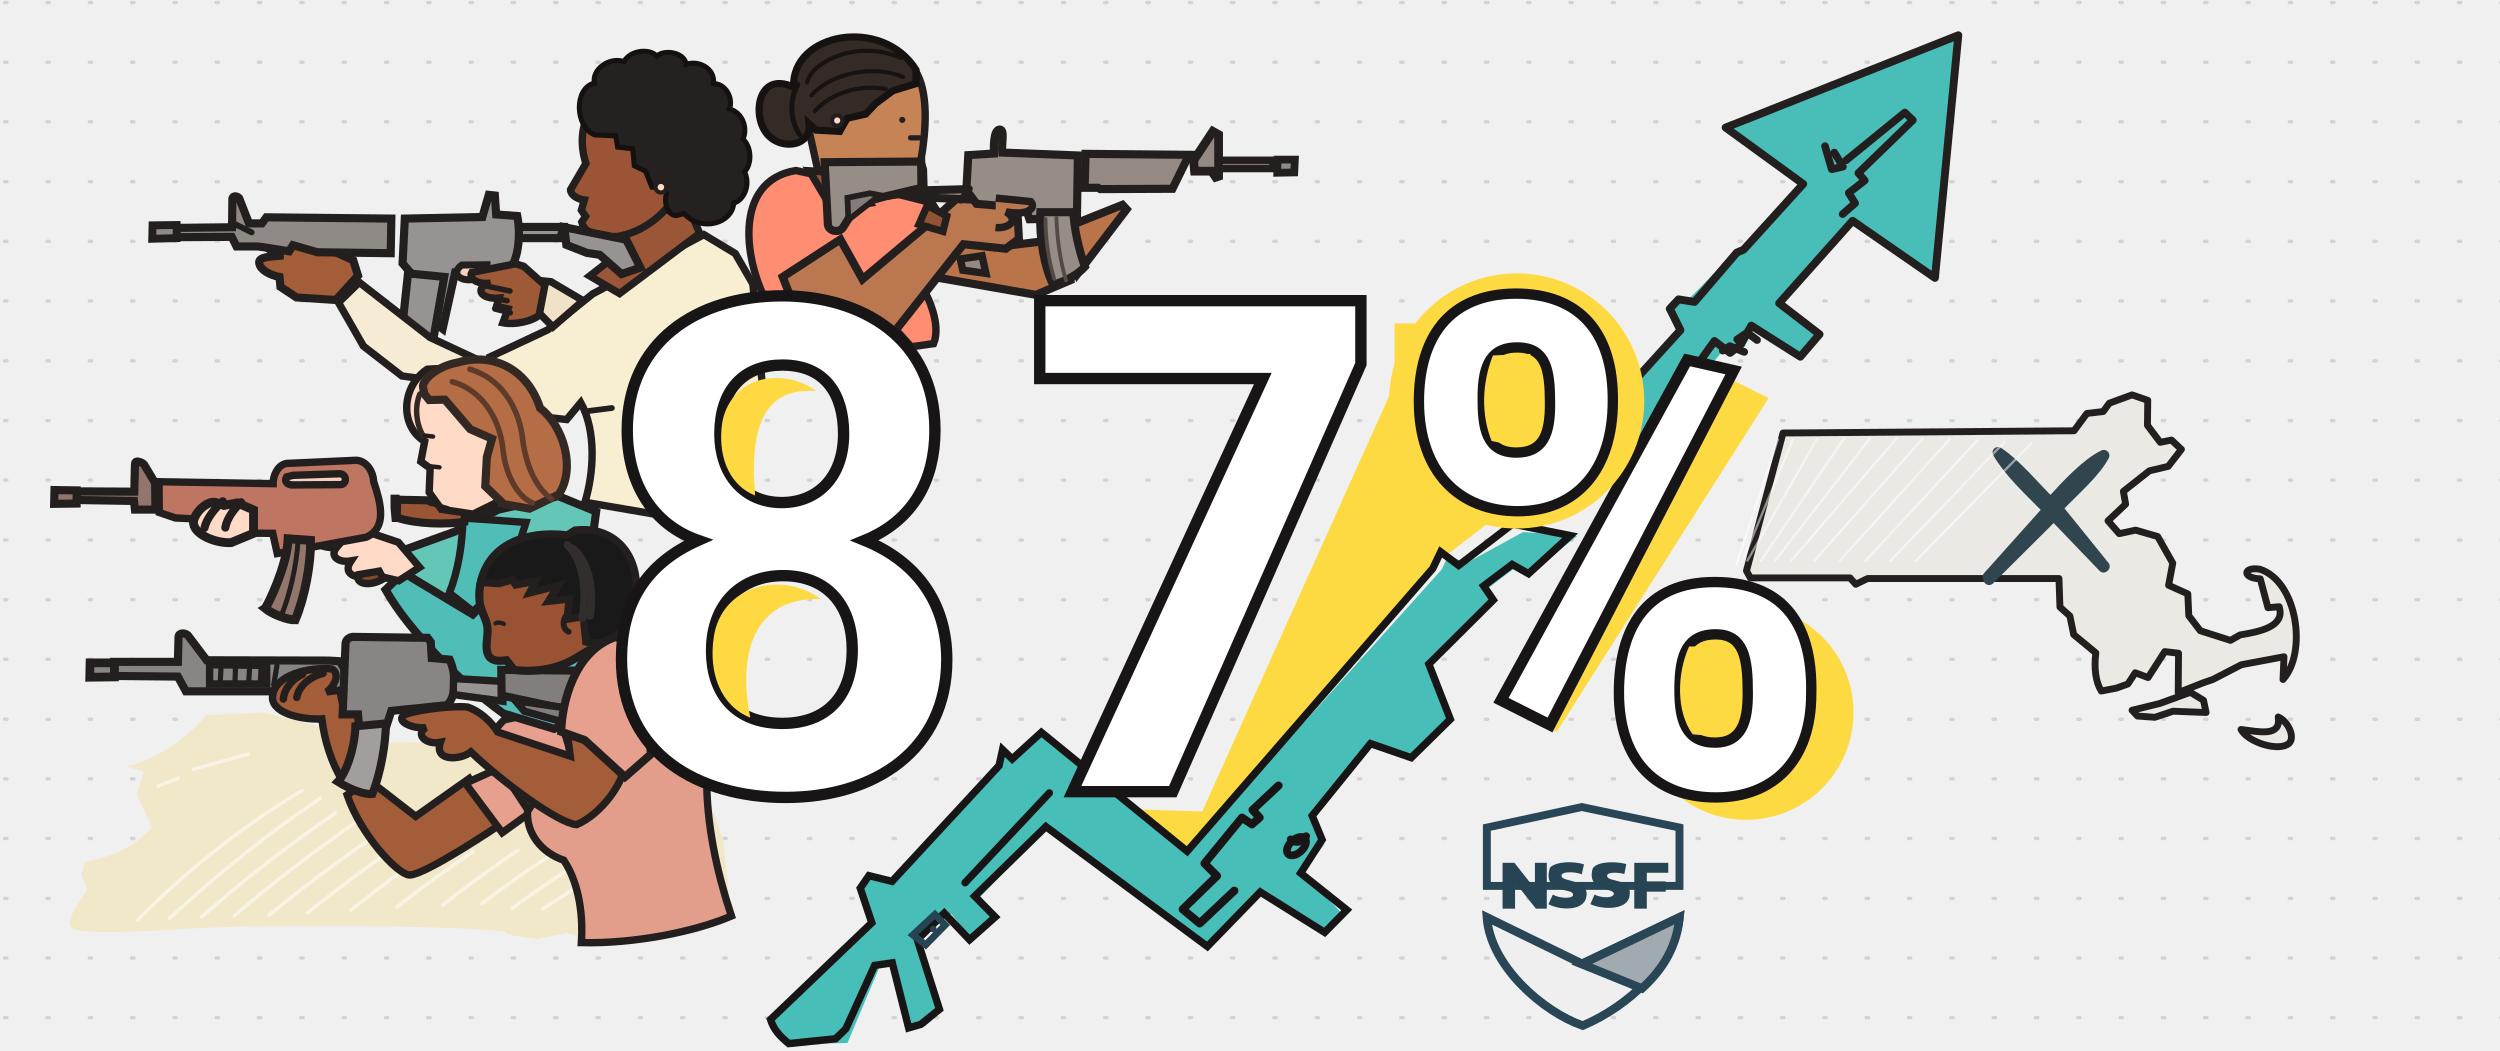
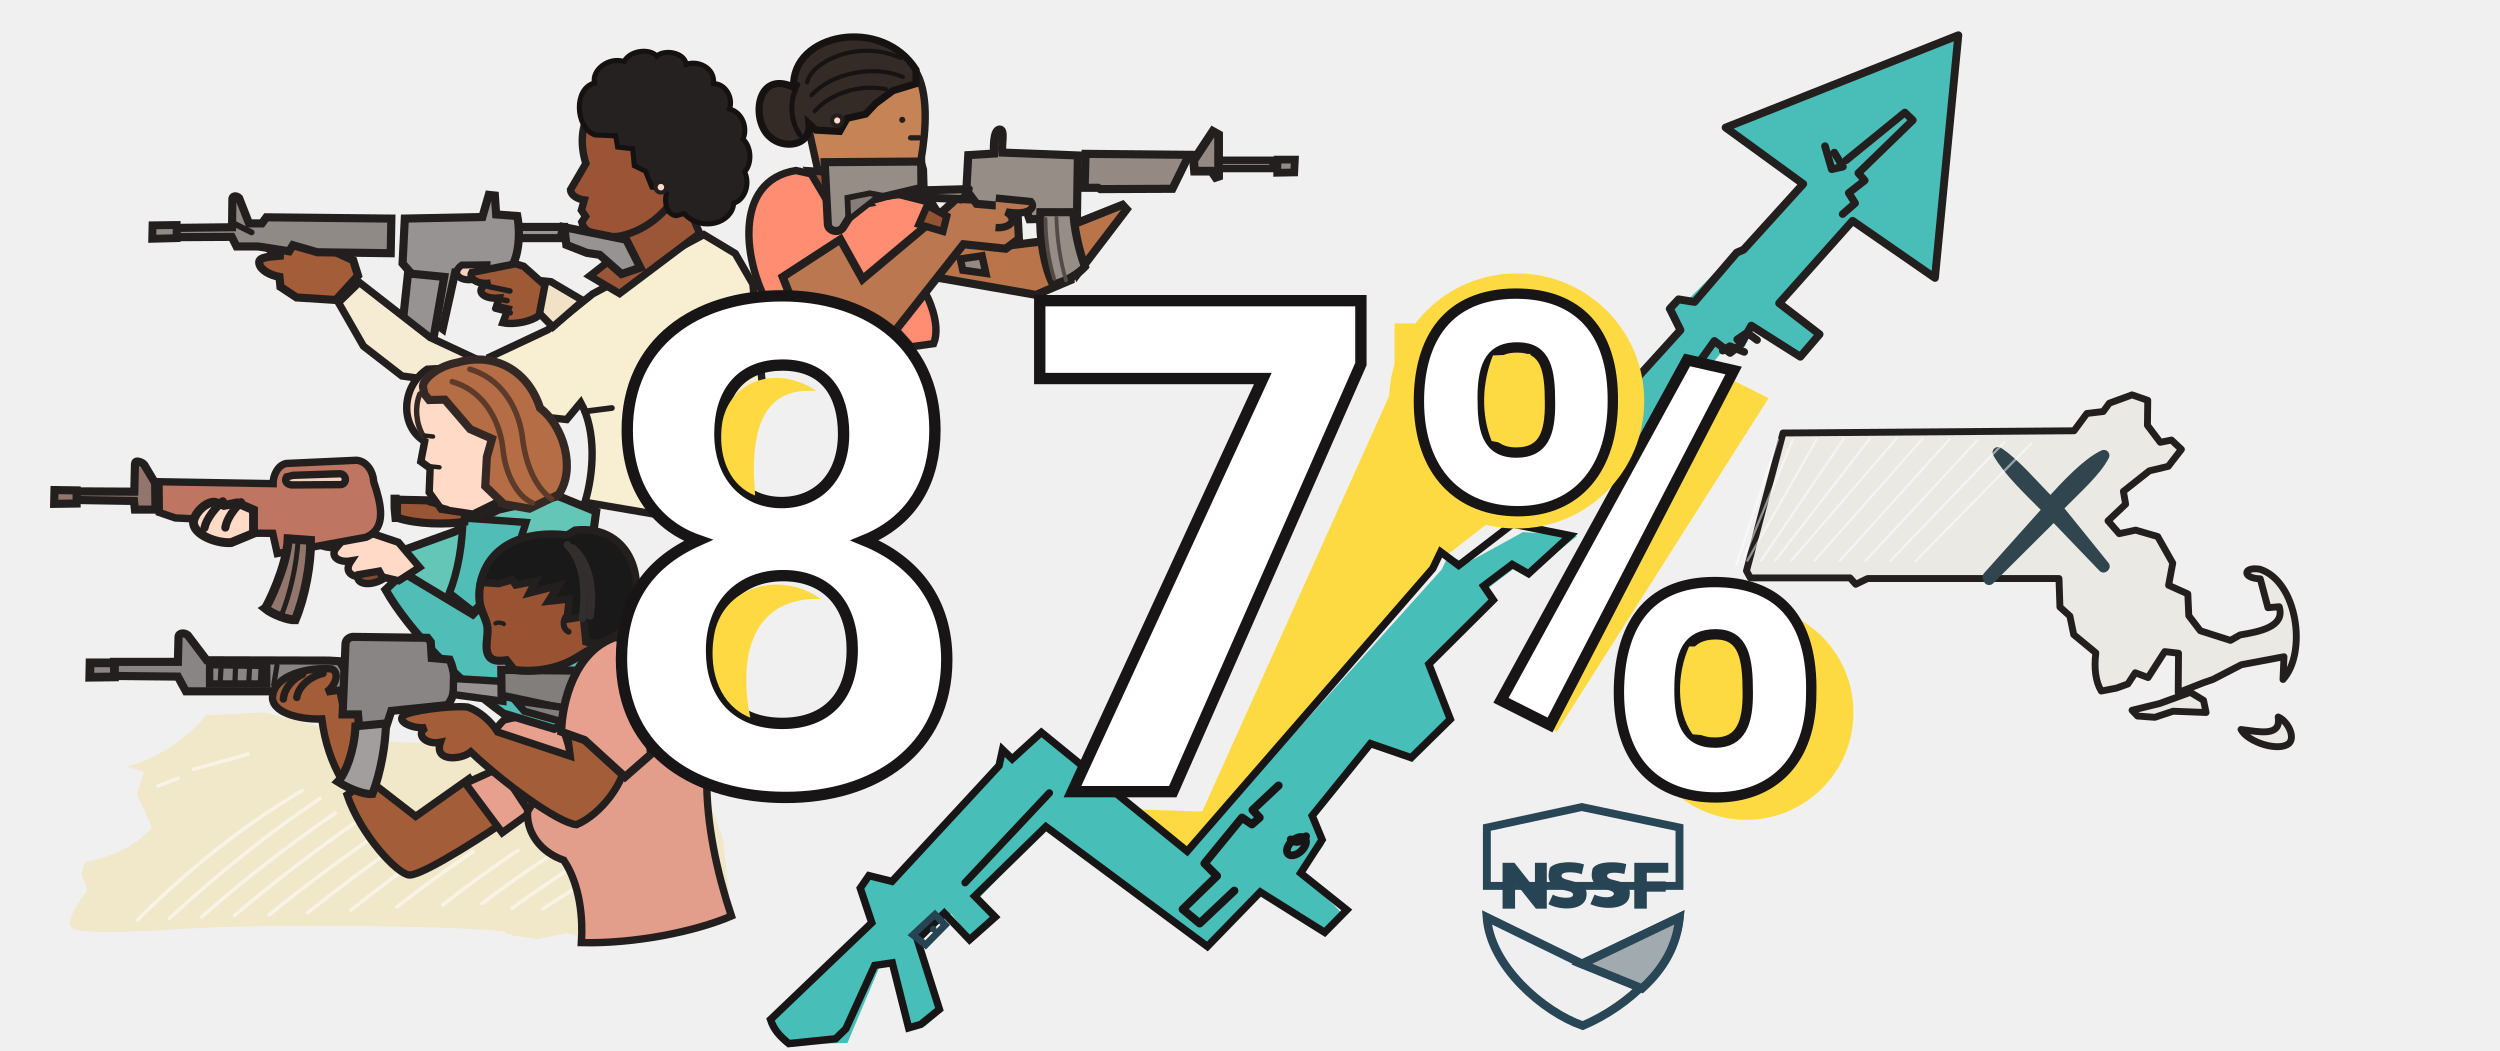
<svg xmlns="http://www.w3.org/2000/svg" fill="none" viewBox="1 24.35 78 32.77">
  <defs>
    <clipPath id="clip0_2075_15684">
      <rect transform="translate(1 24.35)" width="78" height="32.77" fill="#fff" />
    </clipPath>
  </defs>
  <g clip-path="url(#clip0_2075_15684)">
-     <line x1="1.146" x2="79.15" y1="24.43" y2="24.43" stroke="#D3D3D3" stroke-dasharray="0.07 1.25" stroke-linecap="round" stroke-width=".108" />
-     <line x1="1.146" x2="79.15" y1="26.29" y2="26.29" stroke="#D3D3D3" stroke-dasharray="0.07 1.25" stroke-linecap="round" stroke-width=".108" />
-     <line x1="1.146" x2="79.15" y1="28.15" y2="28.15" stroke="#D3D3D3" stroke-dasharray="0.07 1.25" stroke-linecap="round" stroke-width=".108" />
-     <line x1="1.146" x2="79.15" y1="30.02" y2="30.02" stroke="#D3D3D3" stroke-dasharray="0.07 1.25" stroke-linecap="round" stroke-width=".108" />
-     <line x1="1.146" x2="79.15" y1="31.88" y2="31.88" stroke="#D3D3D3" stroke-dasharray="0.07 1.25" stroke-linecap="round" stroke-width=".108" />
-     <line x1="1.146" x2="79.15" y1="33.74" y2="33.74" stroke="#D3D3D3" stroke-dasharray="0.07 1.25" stroke-linecap="round" stroke-width=".108" />
-     <line x1="1.146" x2="79.15" y1="35.61" y2="35.61" stroke="#D3D3D3" stroke-dasharray="0.07 1.25" stroke-linecap="round" stroke-width=".108" />
-     <line x1="1.146" x2="79.15" y1="37.47" y2="37.47" stroke="#D3D3D3" stroke-dasharray="0.07 1.25" stroke-linecap="round" stroke-width=".108" />
-     <line x1="1.146" x2="79.15" y1="39.33" y2="39.33" stroke="#D3D3D3" stroke-dasharray="0.07 1.25" stroke-linecap="round" stroke-width=".108" />
-     <line x1="1.146" x2="79.15" y1="41.2" y2="41.2" stroke="#D3D3D3" stroke-dasharray="0.07 1.25" stroke-linecap="round" stroke-width=".108" />
-     <line x1="1.146" x2="79.15" y1="43.06" y2="43.06" stroke="#D3D3D3" stroke-dasharray="0.07 1.25" stroke-linecap="round" stroke-width=".108" />
-     <line x1="1.146" x2="79.15" y1="44.92" y2="44.92" stroke="#D3D3D3" stroke-dasharray="0.07 1.25" stroke-linecap="round" stroke-width=".108" />
-     <line x1="1.146" x2="79.15" y1="46.79" y2="46.79" stroke="#D3D3D3" stroke-dasharray="0.07 1.25" stroke-linecap="round" stroke-width=".108" />
-     <line x1="1.146" x2="79.15" y1="48.65" y2="48.65" stroke="#D3D3D3" stroke-dasharray="0.07 1.25" stroke-linecap="round" stroke-width=".108" />
-     <line x1="1.146" x2="79.15" y1="50.51" y2="50.51" stroke="#D3D3D3" stroke-dasharray="0.07 1.25" stroke-linecap="round" stroke-width=".108" />
-     <line x1="1.146" x2="79.15" y1="52.38" y2="52.38" stroke="#D3D3D3" stroke-dasharray="0.07 1.25" stroke-linecap="round" stroke-width=".108" />
-     <line x1="1.146" x2="79.15" y1="54.24" y2="54.24" stroke="#D3D3D3" stroke-dasharray="0.07 1.25" stroke-linecap="round" stroke-width=".108" />
-     <line x1="1.146" x2="79.15" y1="56.1" y2="56.1" stroke="#D3D3D3" stroke-dasharray="0.07 1.25" stroke-linecap="round" stroke-width=".108" />
    <path d="m7.44 46.66c-0.64 0.76-1.56 1.38-2.5 1.61l0.55 0.15-0.22 0.72 0.47 1.02c-0.52 0.62-1.27 0.92-2.09 1.09l-0.11 0.39 0.19 0.48s-0.73 0.92-0.51 1.16c0.21 0.23 1.98 0.15 3.53 0.05 2.68-0.17 8.87-0.09 10 0.09l0.08 0.09 0.15-0.03-0.04 0.05 0.81 0.12 0.95-0.19 0.39 0.14 1.93-0.08 0.13 0.07 1.74-0.41 0.93-0.27-0.26-2.38-0.73-2.04-1.88-0.15-4.06-0.72-4.11-0.14-3.53-0.9-1.81 0.08z" fill="#F1E7C9" />
    <path d="m7.04 48.35 1.7-0.47m-2.81 0.99 0.63-0.24m-1.27 4.42c1.64-1.63 3.38-3 5.13-4.03m-4.14 3.99c1.52-1.4 3.11-2.68 4.71-3.75m-3.7 3.7c1.35-1.19 2.76-2.28 4.17-3.24m-3.15 3.2c1.25-1.07 2.54-2.04 3.81-2.93m-2.72 2.9c1.17-0.95 2.36-1.82 3.54-2.64m-2.33 2.57c1.02-0.82 2.07-1.59 3.1-2.31m-1.77 2.24c0.89-0.71 1.8-1.38 2.71-2m-1.27 1.9c0.78-0.61 1.58-1.19 2.38-1.73m-0.95 1.67c0.77-0.61 1.56-1.18 2.35-1.71m-1.12 1.66c0.68-0.52 1.37-1.01 2.06-1.45m-1.12 1.6c0.57-0.42 1.14-0.81 1.71-1.18m-0.75 1.19 0.9-0.57" opacity=".5" stroke="#fff" stroke-linecap="round" stroke-width=".115" />
    <path d="m11.83 49.15c0.42 1.24 1.56 2.47 1.94 2.5 0.47 0.02 2.8-1.55 2.8-1.55l-0.93-1.46-1.67 1.18-1.46-1.13-0.68 0.46z" fill="#A35D38" stroke="#231F1F" stroke-width=".231" />
    <path d="m15.52 48.79 1.15 1.54 0.86-0.62-0.93-1.41-1.08 0.49z" fill="#E6A08D" stroke="#231F1F" stroke-width=".231" />
    <path d="m17.46 49.67c-0.04 0.68 0.43 1.28 1.13 1.52 0.52 0.78 0.6 1.84 0.55 2.57 1.64 0.04 3.54-0.34 4.68-0.83-0.47-1.41-0.78-2.91-0.77-4.3l-1.84-1.66-2.82 1.2-0.93 1.5z" fill="#E39D8B" stroke="#231F1F" stroke-width=".231" />
    <path d="m16.73 46.81c-0.39 0.35-0.52 0.87-0.52 0.87l0.63 0.25 0.87 0.79 1.15-0.71-0.28-0.92-1.16-0.43-0.69 0.15z" fill="#E6A08D" stroke="#231F1F" stroke-width=".231" />
    <path d="m15.59 46.41c-0.5-0.06-1.86 0.12-2.02 0.28-0.18 0.18 0.32 0.41 0.72 0.36-0.35 0.21 0 0.55 0.45 0.46-0.21 0.62 0.65 0.55 0.95 0.3 1.01 0.96 2.72 2.22 3.3 2.27 0.79-0.34 1.45-1.32 1.48-1.79-0.33-0.5-1.33-0.95-1.76-0.99l0.08 0.64-2.26-0.75c-0.22-0.35-0.58-0.66-0.94-0.78z" fill="#A35D38" stroke="#231F1F" stroke-width=".231" />
    <path d="m16.59 43.45-3.01-1.23-0.55 0.53c0.72 1.28 2.3 2.87 3.67 3.86l1.59 0.48 1.15-0.56 0.15-2.53-3-0.55z" fill="#51BDB7" stroke="#231F1F" stroke-width=".254" />
    <path d="m16.55 40.25-1.37 0.69-1.8 0.65 0.11 0.57 2.26 1.36 0.95-0.96 2.74-1.05 0.16-1.2-1.18-0.48-1.87 0.42z" fill="#64C6B7" stroke="#231F1F" stroke-width=".254" />
    <path d="m15.44 40.51c0 0.79-0.16 1.7-0.42 2.34l0.74 0.58 0.75-0.73 0.62-1.16 0.28-0.89-1.97-0.14z" fill="#51BDB7" stroke="#231F1F" stroke-width=".231" />
    <path d="m13.3 39.9h0.05l-0.01 0.62h-0.01l-0.03-0.32v-0.3z" fill="#A35D38" stroke="#231F1F" stroke-width=".231" />
    <path d="m13.39 39.94-0.01 0.56c0.65 0.21 1.54 0.22 2.11 0.13l0.06-0.64-2.16-0.05z" fill="#9A5535" stroke="#231F1F" stroke-width=".254" />
    <path d="m12.42 40.93-1.46 0.1c-0.26 0.1-0.07 0.45 0.54 0.4-0.22 0.26 0.04 0.49 0.45 0.42-0.32 0.47 0.29 0.6 0.71 0.44l0.78 0.18 0.65-0.42-0.66-0.78-1.01-0.34z" fill="#FEDAC7" stroke="#231F1F" stroke-width=".231" />
    <path d="m12.18 42.28c-0.11 0.27 0.32 0.4 0.78 0.13l-0.13-0.24-0.65 0.11z" fill="#85492D" stroke="#231F1F" stroke-width=".231" />
    <path d="m12.12 38.71-2.19 0.1c-0.28 0.06-0.41 0.39-0.41 0.63l-3.56-0.06 0.01 0.96 0.5 0.17 0.82 0.04 0.15 0.39 0.97 0.04 1.1 0.01 0.14 0.63 2.78-0.51c0.65-0.29 0.46-1.04 0.23-1.73-0.02-0.35-0.24-0.65-0.54-0.67z" fill="#BE7562" stroke="#231F1F" stroke-width=".231" />
    <path d="m9.99 41.16c-0.03 0.85-0.66 2.13-0.72 2.17 0.22 0.18 0.71 0.37 0.94 0.36 0.3-0.71 0.49-1.74 0.48-2.48l-0.7-0.05z" fill="#93766B" stroke="#231F1F" stroke-width=".277" />
    <path d="m10.3 41.22c-0.05 0.8-0.26 1.69-0.51 2.3" stroke="#231F1F" stroke-width=".154" />
    <path d="m8.91 40.99-0.7 0.29c-0.53 0.03-1.32-0.32-1.15-0.75 0.12-0.32 0.52-0.61 0.73-0.48l0.2 0.07 0.41-0.08 0.51 0.22v0.73z" fill="#FEDAC7" stroke="#231F1F" stroke-width=".277" />
    <path d="m7.95 39.99c-0.23 0.2-0.51 0.54-0.57 0.83" stroke="#231F1F" stroke-linecap="round" stroke-width=".254" />
    <path d="m8.52 40.02c-0.21 0.2-0.44 0.5-0.49 0.79" stroke="#231F1F" stroke-linecap="round" stroke-width=".254" />
    <path d="m5.3 38.75c-0.09-0.01-0.09 0.06-0.09 0.11l-0.02 0.83-1.8-0.01-0.01 0.27 1.8 0.03 0.03 0.27h0.64l-0.01-0.83-0.34-0.57c-0.04-0.05-0.12-0.09-0.2-0.1z" fill="#93766B" stroke="#231F1F" stroke-width=".254" />
    <path d="m2.7 39.64-0.01 0.43 0.7-0.01v-0.41l-0.69-0.01z" fill="#93766B" stroke="#231F1F" stroke-width=".254" />
    <path d="m9.94 39.23c-0.09 0.16 0.05 0.24 0.16 0.25l1.54-0.01c0.19-0.03 0.18-0.32-0.03-0.34l-1.47 0.05-0.2 0.05z" fill="#F6D2BE" stroke="#231F1F" stroke-width=".231" />
    <path d="m11.6 44.98-0.34-0.02-3.81-0.01-0.59-0.78c-0.09-0.08-0.29-0.09-0.29 0.06l-0.02 0.77h-1.99l0.01 0.44 1.98 0.02 0.25 0.46h4.48l0.3 0.62 0.29-0.05-0.02-1.08-0.25-0.43z" fill="#888584" stroke="#231F1F" stroke-width=".254" />
    <path d="m3.81 45.03-0.01 0.45 0.77-0.01v-0.44h-0.76z" fill="#888584" stroke="#231F1F" stroke-width=".273" />
    <path d="m7.54 45.09v0.6h1.78v-0.58l-1.78-0.02z" stroke="#231F1F" stroke-width=".231" />
    <path d="m9.64 45.12-0.1 0.6" stroke="#231F1F" stroke-linecap="round" stroke-width=".162" />
    <path d="m9.15 45.13-0.03 0.54" stroke="#231F1F" stroke-linecap="round" stroke-width=".162" />
    <path d="m8.79 45.12-0.03 0.54" stroke="#231F1F" stroke-linecap="round" stroke-width=".162" />
    <path d="m8.35 45.12-0.02 0.54" stroke="#231F1F" stroke-linecap="round" stroke-width=".162" />
    <path d="m7.9 45.11-0.03 0.54" stroke="#231F1F" stroke-linecap="round" stroke-width=".162" />
    <path d="m11.35 45.22c-0.69-0.06-1.83 0.17-1.85 0.91 0.04 0.52 1.01 0.68 1.54 0.65 0.09 0.72 0.31 1.37 0.63 1.91l0.86-0.3 0.19-1.82-0.98-0.01-0.14-0.68-0.41 0.06c0.28-0.2 0.42-0.6 0.16-0.72z" fill="#A35D38" stroke="#231F1F" stroke-width=".231" />
    <path d="m11.08 45.36c-0.36 0.08-0.76 0.37-0.82 0.75" stroke="#231F1F" stroke-linecap="round" stroke-width=".231" />
    <path d="m10.44 45.39c-0.3 0.13-0.57 0.43-0.6 0.77" stroke="#231F1F" stroke-linecap="round" stroke-width=".231" />
    <path d="m14.34 44.25-2.34-0.03c-0.13 0.02-0.21 0.1-0.22 0.21l-0.09 2.21h0.48l0.03 0.37 0.86-0.02 0.15-0.46 1.74-0.18c0.33-0.32 0.26-1.03 0.08-1.42l-0.56-0.05-0.03-0.5-0.1-0.13z" fill="#888584" stroke="#231F1F" stroke-width=".254" />
    <path d="m12.09 47.01c-0.03 0.75-0.31 1.49-0.55 1.73 0.33 0.21 0.81 0.41 1.08 0.38 0.26-0.66 0.42-1.6 0.42-2.2l-0.95 0.09z" fill="#A19E9D" stroke="#231F1F" stroke-width=".254" />
    <path d="m15.15 45.52-0.01 0.5 1.55 0.21v-0.62l-1.54-0.09z" fill="#969392" stroke="#231F1F" stroke-width=".231" />
    <path d="m16.64 45.25 0.01 0.8 2.01 0.43 0.89-0.26 0.13-0.94-3.04-0.03z" fill="#817E7C" stroke="#231F1F" stroke-width=".254" />
    <path d="m17.08 46.21 0.28 0.33 1.49 0.42 0.24-0.46-2.01-0.29z" fill="#817E7C" stroke="#231F1F" stroke-width=".231" />
    <path d="m20.22 44.22c-1.31 0.43-1.69 2.08-1.71 2.96l0.73 0.26 1.26 1.15 0.81-0.71-0.33-3.3-0.76-0.36z" fill="#E6A08D" stroke="#231F1F" stroke-width=".254" />
    <path d="m18.85 41.1c-1.51-0.29-3.01 0.6-2.89 1.98 0.02 0.33 0.24 0.61 0.25 0.87 0.02 0.28-0.09 0.59 0.02 0.83 0.1 0.21 0.34 0.2 0.57 0.17l0.24 0.3c0.64 0.09 1.35-0.03 1.88-0.34l0.55-0.33 0.91-0.68-0.04-1.85-0.72-0.76-0.77-0.19z" fill="#995332" stroke="#231F1F" stroke-width=".254" />
    <path d="m18.7 41.04c-1.35-0.16-2.46 0.33-2.71 1.48l0.57 0.04 0.42-0.12 0.11 0.16 0.62-0.12-0.19 0.37 0.9-0.23-0.31 0.49 0.65-0.07-0.07 0.63 0.51-0.08 0.08 0.79c0.5 0.15 1.04-0.21 1.33-0.56 0.68-1.59-0.09-3.11-1.67-2.93l-0.24 0.15z" fill="#191919" stroke="#231F1F" stroke-width=".231" />
    <path d="m18.7 41.35c0.56 0.57 0.58 1.51 0.47 2.29" stroke="#332E2E" stroke-linecap="round" stroke-width=".231" />
    <path d="m18.87 41.45c0.57 0.49 0.65 1.38 0.54 2.12" stroke="#332E2E" stroke-linecap="round" stroke-width=".231" />
    <path d="m16.72 43.82c-0.05-0.05-0.23-0.06-0.26-0.02" stroke="#231F1F" stroke-linecap="round" stroke-width=".135" />
    <path d="m18.74 43.54c-0.16-0.01-0.25 0.41 0 0.52" stroke="#231F1F" stroke-linecap="round" stroke-width=".185" />
    <path d="m19.12 36.91c0.49 0.9 0.41 2.19 0.13 3.11l2.75 0.47 2.78-4.18-0.29-3.1-0.55-0.95-0.98-0.59-3.47 1.85-1.4 1.12-1.79 0.84 0.61 1.77 1.77 0.19 0.44-0.53z" fill="#F8EFD3" stroke="#231F1F" stroke-width=".231" />
    <path d="m19.23 37.19 0.86-0.11" stroke="#231F1F" stroke-linecap="round" stroke-width=".181" />
    <path d="m22.83 31.63-0.37-0.87-2.17 0.45-0.02 1.07-0.87 0.68 0.93 0.55 2.5-1.88z" fill="#9A5637" stroke="#231F1F" stroke-width=".231" />
    <path d="m19.43 27.85c-0.32 0.41-0.32 1.08-0.15 1.6l-0.48 0.82c0.01 0.19 0.25 0.3 0.43 0.32l-0.09 0.32 0.13 0.19-0.12 0.18c0.09 0.4 0.67 0.5 1.17 0.44 0.96-0.19 1.62-0.91 1.9-1.51l-0.13-2.05-1.34-0.51-1.32 0.2z" fill="#9B5536" stroke="#231F1F" stroke-width=".231" />
    <path d="m19.55 26.94c-0.1-0.39 0.43-0.83 0.92-0.67 0.2-0.37 0.82-0.41 1.02-0.17 0.24-0.22 0.87-0.12 0.92 0.26 0.35-0.14 0.91 0.1 0.85 0.6 0.36-0.01 0.63 0.43 0.5 0.79 0.43 0.12 0.57 0.62 0.42 0.94 0.28 0.25 0.28 0.79 0.05 1.02 0.19 0.39 0 0.88-0.34 0.98-0.03 0.61-0.99 0.93-1.55 0.32l-0.24 0.07c-0.28-0.03-0.39-0.38-0.31-0.69l-0.14-0.17-0.31-0.03-0.2-0.5-0.35-0.17-0.05-0.53-0.47-0.05-0.06-0.35-0.65-0.03c-0.62-0.23-0.67-1.46-0.01-1.62z" fill="#252120" stroke="#141110" stroke-width=".158" />
    <circle cx="21.62" cy="30.19" r=".167" fill="#FEDAC7" stroke="#231F1F" stroke-width=".131" />
    <path d="m18.61 31.44 0.06 0.55 0.64 0.25 0.4 0.06 0.68 0.6 0.59-0.2-0.44-0.87-1.93-0.39z" fill="#969392" stroke="#231F1F" stroke-width=".254" />
    <path d="m17.09 31.43 0.03 0.35h1.37l0.08-0.35h-1.48z" fill="#969392" stroke="#231F1F" stroke-width=".254" />
    <path d="m16.25 30.43-0.2 0.69-2.42 0.05-0.07 1.4 0.26 0.3 0.09 1.07 0.9 0.67 0.39-1.76 1.6 0.03c0.39-0.35 0.45-1.2 0.34-1.79l-0.66-0.05-0.04-0.59-0.19-0.02z" fill="#969392" stroke="#231F1F" stroke-width=".254" />
    <path d="m15.41 32.62c-0.31 0.21-0.14 0.48 0.27 0.46l0.49-0.17 0.02-0.3-0.78 0.01z" fill="#F6D2BE" stroke="#231F1F" stroke-width=".219" />
    <path d="m13.73 32.88-0.18 1.67 0.97 0.38 0.34-1.94-1.13-0.11z" fill="#969392" stroke="#231F1F" stroke-width=".254" />
    <path d="m12.21 33.16-0.65 0.63 0.78 1.36 1.2 0.93 1.52 0.21 0.71-0.78-1.35-0.63-2.21-1.72z" fill="#F6ECD3" stroke="#231F1F" stroke-width=".231" />
    <path d="m12.02 32.47-2.14-0.98-0.66 0.05c-0.15 0.35 0.16 0.69 0.62 0.78-0.39 0.04-0.8 0.03-0.75 0.25 0.04 0.22 0.36 0.37 0.63 0.42l0.03 0.31 0.5 0.33 1.23 0.08 0.69-0.76-0.15-0.48z" fill="#A35D38" stroke="#231F1F" stroke-width=".254" />
    <path d="m9.31 31.13-0.14 0.19h-0.4l-0.31-0.79c-0.09-0.09-0.23-0.07-0.21 0.06l-0.01 0.85-1.74 0.02 0.01 0.29 1.72-0.01 0.15 0.3h0.66l0.16 0.02 0.82 0.13 0.12-0.19 0.76 0.22 2.29 0.03 0.02-1.08-3.9-0.04z" fill="#908A87" stroke="#231F1F" stroke-width=".254" />
    <path d="m5.76 31.38-0.01 0.42 0.76-0.02v-0.41l-0.75 0.01z" fill="#908A87" stroke="#231F1F" stroke-width=".246" />
    <path d="m8.35 31.35 0.5 0.25" stroke="#231F1F" stroke-linecap="round" stroke-width=".185" />
    <path d="m17.78 33.1-0.64 0.33 1.11 1.12 0.94-0.82-1-0.59-0.41-0.04z" fill="#F0E1C7" stroke="#231F1F" stroke-width=".231" />
    <path d="m17.08 32.58-1.36 0.27c-0.11 0.2 0.2 0.39 0.59 0.33-0.52 0.13-0.34 0.52 0.26 0.47l-0.08 0.26 0.36 0.08-0.16 0.43c0.4 0.08 0.92-0.06 1.13-0.23l0.18-0.94-0.66-0.59-0.26-0.08z" fill="#9E5937" stroke="#231F1F" stroke-width=".231" />
    <path d="m16.25 33.29 0.66 0.14" stroke="#231F1F" stroke-linecap="round" stroke-width=".173" />
    <path d="m16.21 33.62 0.61 0.11" stroke="#231F1F" stroke-linecap="round" stroke-width=".173" />
    <path d="m16.44 33.99 0.48 0.12" stroke="#231F1F" stroke-linecap="round" stroke-width=".173" />
    <path d="m14.33 35.87c-0.83 0.56-0.85 1.79-0.08 2.25l-0.12 0.63 0.29 0.21-0.03 0.75 0.38 0.53 0.99 0.15 0.73-0.36 0.37-0.51 0.47-1.86-0.63-1.5-1.27-0.35-1.1 0.06z" fill="#FEDAC7" stroke="#231F1F" stroke-width=".231" />
    <path d="m14.2 36.44c-0.05-0.21 0.41-0.66 1.08-0.78 1.13-0.33 2.19 0.23 2.57 1.42 0.73 0.56 1.13 1.89 0.58 2.7l-0.91 0.44-0.8-0.14-0.58-0.56 0.05-0.91 0.16-0.57-0.68-0.3-0.79-0.92-0.49 0.01-0.15-0.19-0.04-0.2z" fill="#B46D44" stroke="#342824" stroke-width=".254" />
    <path d="m15.11 36.26c0.93 0.26 1.47 1.14 1.58 2.08 0.06 0.73 0.41 1.48 0.92 1.7" stroke="#5D3A29" stroke-linecap="round" stroke-width=".173" />
    <path d="m15.66 35.87c0.92 0.27 1.48 1.1 1.63 2.05 0.08 0.79 0.36 1.6 0.92 2" stroke="#5D3A29" stroke-linecap="round" stroke-width=".173" />
    <path d="m14.1 36.64c-0.17 0.41-0.12 0.94 0.11 1.32" stroke="#342824" stroke-linecap="round" stroke-width=".169" />
    <path d="m14.25 37.94 0.26 0.03" stroke="#231F1F" stroke-linecap="round" stroke-width=".139" />
    <path d="m14.34 38.89 0.37 0.04" stroke="#231F1F" stroke-linecap="round" stroke-width=".139" />
    <path d="m14.39 40.05 0.56 0.15" stroke="#231F1F" stroke-linecap="round" stroke-width=".139" />
    <path d="m30.13 35.07c0.25-0.63-0.23-1.53-0.23-1.53l-1.55 0.43 1.08 1.2 0.7-0.1z" fill="#FF8D72" stroke="#231F1F" stroke-width=".231" />
    <path d="m25.83 29.67c-1.98 0.32-1.65 2.91-0.77 4.35l0.93 0.23 2.59-0.88 1.09-0.18 1.18-1.26-0.77-1.25-2.46-0.62-1.79-0.39z" fill="#FF8D72" stroke="#231F1F" stroke-width=".231" />
    <path d="m27.27 29.75-1.02-0.07 0.72 1.21 1.16-0.2-0.51-0.63-0.35-0.31z" fill="#925333" stroke="#231F1F" stroke-width=".231" />
    <path d="m29.55 26.54c-0.83-0.61-2.58-0.42-3.27 0.36l-0.05 1.47 0.27 1.22 0.78 0.59 1.03 0.34 1.52-0.21-0.02-0.67-0.08-0.27c0.17-0.96 0.25-2.16-0.18-2.83z" fill="#C68356" stroke="#231F1F" stroke-width=".231" />
    <circle cx="29.15" cy="28.09" r=".096" fill="#231F1F" />
    <path d="m29.41 28.65h0.27" stroke="#231F1F" stroke-linecap="round" stroke-width=".165" />
    <path d="m29.35 29.58c0.07 0.13 0.3 0.14 0.4 0.04" stroke="#231F1F" stroke-linecap="round" stroke-width=".192" />
    <path d="m29.58 26.53c-1.05-1.68-3.89-1.16-3.82 0.54-1.18-0.55-1.33 1.05-0.74 1.55 0.41 0.39 1.29 0.3 1.22-0.41l0.22 0.2 0.74 0.04 0.23-0.41 0.58-0.13 0.31-0.33 0.54-0.4 0.72-0.22v-0.43z" fill="#352B26" stroke="#151211" stroke-width=".223" />
    <path d="m25.89 26.99c-0.27 0.48-0.24 1.14 0.07 1.57" stroke="#151211" stroke-linecap="round" stroke-width=".158" />
    <path d="m26.18 26.92c0.14-0.65 1.61-1.36 2.92-0.76" stroke="#171312" stroke-linecap="round" stroke-width=".131" />
    <path d="m26.32 27.32c0.62-0.69 1.93-0.96 2.85-0.57" stroke="#171312" stroke-linecap="round" stroke-width=".131" />
    <path d="m26.42 27.82c0.5-0.57 1.41-0.85 2.22-0.69" stroke="#171312" stroke-linecap="round" stroke-width=".131" />
    <circle cx="27.12" cy="28.11" r=".161" fill="#FEDAC7" stroke="#231F1F" stroke-width=".131" />
    <path d="m36.02 30.74-1.6 0.64-0.04 0.81 0.24 0.7 1.53-2.01-0.13-0.14z" fill="#BA744A" stroke="#231F1F" stroke-width=".254" />
    <path d="m33.44 31.89-1.39 0.17-1.31-0.27-0.68 1.19 3.26 0.57 1.08-0.46-0.09-1.23-0.87 0.03z" fill="#BA744A" stroke="#231F1F" stroke-width=".254" />
    <path d="m31.23 30.2-1.09 0.99-2.23 1.87-0.69-1.24-1.8 1.17 0.33 0.84 3.15 0.88 2.16-2.74 1.32 0.14 0.41-0.31-0.05-0.91-1.17-0.67-0.34-0.02z" fill="#BA7750" stroke="#231F1F" stroke-width=".254" />
    <path d="m31.21 30.25-1.46 0.04-0.02 0.22 1.49 0.06-0.01-0.32z" fill="#968D87" stroke="#231F1F" stroke-width=".254" />
    <path d="m32.19 28.39c-0.21 0.01-0.18 0.62-0.18 0.75l-0.8 0.05-0.06 1.09 0.32 0.43 1.53 0.13 0.12 0.35 1.48-0.03 0.03-1.96-2.36-0.09c-0.03-0.28 0.09-0.72-0.08-0.72z" fill="#968D87" stroke="#231F1F" stroke-width=".254" />
    <path d="m34.87 29.15-0.03 1.06h0.42l0.07 0.04 2.25-0.01 0.52-1.06-3.23-0.03z" fill="#948983" stroke="#231F1F" stroke-width=".254" />
    <path d="m38.84 28.45-0.6 0.91 0.03 0.33h0.53l0.13 0.19 0.09-0.03v-1.3l-0.18-0.1z" fill="#948983" stroke="#231F1F" stroke-width=".273" />
    <path d="m39.04 29.35-0.01 0.26h1.68l0.01-0.26h-1.68z" fill="#948983" stroke="#231F1F" stroke-width=".231" />
    <path d="m40.86 29.33-0.01 0.41 0.53-0.01 0.02-0.4h-0.54z" fill="#948983" stroke="#231F1F" stroke-width=".242" />
    <path d="m33.46 30.97c-0.04 0.84 0.13 1.7 0.39 2.26 0.44-0.11 0.8-0.34 1-0.56-0.21-0.58-0.34-1.24-0.36-1.7h-1.03z" fill="#968D87" stroke="#231F1F" stroke-width=".254" />
    <path d="m33.62 31.18c0 0.65 0.1 1.31 0.27 1.87" stroke="#534A46" stroke-linecap="round" stroke-width=".119" />
    <path d="m33.96 31.14c0.02 0.67 0.12 1.36 0.3 1.96" stroke="#534A46" stroke-linecap="round" stroke-width=".119" />
    <path d="m31.25 30.24-0.28 0.36" stroke="#231F1F" stroke-linecap="round" stroke-width=".204" />
    <path d="m32.07 30.53 1.09 0.11c0.17 0.18-0.05 0.45-0.77 0.32 0.4 0.24 0.12 0.53-0.33 0.49" fill="#BA7750" />
    <path d="m32.07 30.53 1.09 0.11c0.17 0.18-0.05 0.45-0.77 0.32 0.4 0.24 0.12 0.53-0.33 0.49" stroke="#231F1F" stroke-width=".231" />
    <path d="m26.73 29.41 0.1 1.95c0.03 0.21 0.35 0.27 0.47 0.09l0.57-0.9 0.35 0.04 0.39-0.11 1.14-0.27-0.01-0.82-3.01 0.02z" fill="#968D87" stroke="#231F1F" stroke-width=".254" />
    <path d="m27.44 30.52 0.03 0.69 0.98-0.77-0.31-0.06-0.7 0.14z" fill="#867D78" stroke="#231F1F" stroke-width=".181" />
    <path d="m29.93 30.76-0.26 0.59 0.75 0.22 0.12-0.48-0.61-0.33z" fill="#925333" stroke="#231F1F" stroke-width=".227" />
    <path d="m30.96 32.43 0.08 0.35 0.72 0.1-0.12-0.55-0.68 0.1z" fill="#948983" stroke="#231F1F" stroke-width=".231" />
    <path d="m56.63 37.86-1.14 4.3 0.12 0.22h3.11l0.18 0.2 0.37-0.18h5.97l0.03 0.89 0.31 0.28 0.12 0.58 0.69 0.57c-0.06 0.46-0.01 0.9 0.17 1.19l0.47-0.09 0.36-0.13 0.23-0.35 0.4 0.15 0.52-0.81 0.43 0.05-0.01 1.23 0.79-0.31 0.29-0.1 0.89-0.46 1.33-0.25-0.03 0.71c0.76-0.84 0.45-3.06-0.72-3.44-0.53-0.09-0.57 0.28 0.01 0.3l0.24 0.9 0.35-0.03c0.2 0.63-0.63 0.78-1.22 0.88l-0.3 0.17-0.94-0.3-0.36-0.47-0.03-0.68-0.6-0.27 0.13-0.69-0.47-0.83-0.69-0.2-0.51 0.11-0.35-0.4 0.55-0.52-0.07-0.4 0.81-0.64 0.59-0.14 0.41-0.53-0.31-0.29-0.35 0.07-0.4-0.53 0.01-0.78-0.49-0.17-0.71 0.26-0.19 0.26-0.51 0.06-0.4 0.54-9.08 0.07z" fill="#EAE9E4" stroke="#231F1F" stroke-linejoin="round" stroke-width=".215" />
    <path d="m68.38 46.3-0.86 0.21 0.17 0.18 0.54 0.04 0.57-0.19 1.03 0.04-0.08-0.38-0.41-0.25-0.96 0.35z" fill="#EAE9E4" stroke="#231F1F" stroke-linejoin="round" stroke-width=".215" />
    <path d="m70.92 47.11c0.21 0.4 1.19 0.71 1.5 0.43 0.2-0.2-0.04-0.69-0.34-0.82 0.1 0.63-0.59 0.46-1.16 0.39z" fill="#EAE9E4" stroke="#231F1F" stroke-linejoin="round" stroke-width=".215" />
    <path d="m63.34 38.47c0.34 0.59 0.97 1.18 1.59 1.8l1.7 1.77 0.02-0.02-1.47-1.82c0.56-0.58 1.21-1.14 1.46-1.64-0.53 0.25-1.16 0.93-1.66 1.48-0.56-0.55-1.08-1.2-1.64-1.57z" fill="#31454E" stroke="#31454E" stroke-linejoin="round" stroke-width=".346" />
    <path d="m63.06 42.43 1.99-1.98-0.15-0.19-1.87 2.09 0.03 0.08z" fill="#31454E" stroke="#31454E" stroke-linejoin="round" stroke-width=".346" />
    <path d="m56.47 38.06-1.3 3.92m1.77-3.92-1.53 3.69m2.28-3.71-2.17 3.8m3.01-3.81-2.59 3.82m3.4-3.82-2.96 3.82m3.79-3.82-3.29 3.82m4.1-3.81-3.37 3.81m4.22-3.8-3.43 3.8m4.3-3.77-3.5 3.77m4.34-3.71-3.56 3.71m4.39-3.66-3.6 3.66" opacity=".5" stroke="#fff" stroke-linecap="round" stroke-width=".073" />
    <path d="m62.16 25.51-7.32 2.85 2.39 1.75-1.86 2.08-0.15-0.06-1.63 1.65-0.38-0.07-0.25 0.28 0.37 0.69-1.49 1.73 0.01 2.34 3.11-3.7 0.16 0.13 0.31-0.01 0.28-0.56 1.45 0.85 0.61-0.66-1.25-0.99 2.28-2.56 2.58 1.79 0.78-7.53z" fill="#49BEB8" />
    <path d="m62.1 25.45-7.26 2.88 2.42 1.76-1.86 2.05-0.21 0.09-1.32 1.54-0.5-0.08-0.27 0.29 0.33 0.67-1.57 1.73-0.01 2.3 2.64-3.69 0.49 0.37 0.33-0.26 0.33-0.59 1.53 0.97 0.6-0.7-1.26-0.97 2.29-2.57 2.57 1.78 0.73-7.57z" stroke="#231F1F" stroke-linejoin="round" stroke-width=".246" />
    <path d="m57.94 28.91 0.21 0.72 0.35-0.08-0.27-0.44" stroke="#231F1F" stroke-linecap="round" stroke-linejoin="round" stroke-width=".238" />
    <path d="m58.6 29.35 1.83-1.49 0.25 0.24-1.7 1.65 0.2 0.23-0.5 0.39 0.2 0.32-0.39 0.34" stroke="#231F1F" stroke-linecap="round" stroke-linejoin="round" stroke-width=".238" />
    <path d="m54.75 35.29 0.22-0.14 0.45 0.18" stroke="#231F1F" stroke-linecap="round" stroke-linejoin="round" stroke-width=".238" />
    <path d="m55.2 34.94 0.31-0.21 0.31 0.23" stroke="#231F1F" stroke-linecap="round" stroke-linejoin="round" stroke-width=".238" />
    <path d="m56.18 36.77-1.37-0.68-7.05 10.12 1.81 0.97 6.61-10.41z" fill="#FDDA42" />
    <path d="m55.09 35.91-1.45-0.33-5.81 10.62 1.53 0.77 5.73-11.06z" fill="#fff" stroke="#171515" stroke-width=".346" />
    <path d="m50.46 34.47c0.66 0.65 0.93 1.48 0.93 2.53 0 2.06-1.16 3.58-3.04 3.62l-0.62-0.18-1.53 1.18-0.25-0.11-0.19 0.4-7.7 8.91-1.71-1.18h-0.96l0.08-0.07 3.04 0.1 6-13.34v-1.89l5.95 0.03z" fill="#FDDA42" />
    <path d="m48.52 40.95-1.75 0.96-0.59-0.21-0.2 0.42-7.94 8.82-4.53-3.73-0.97 0.76-0.2-0.1-3.52 3.99-0.7-0.21-0.28 0.39 0.35 1.09-3.16 3.03 0.56 0.77 1.85-0.04 1.03-2.44 0.49-0.03 0.47 2.04 0.44-0.1 0.53-0.47-0.73-2.2 1.01-0.83 0.67 0.86 0.8-0.73-0.61-0.61 2.11-2.21 5.05 3.74 1.7-1.72 1.95 1.24 0.61-0.49-1.31-1.35 0.65-0.88-0.31-0.8 1.79-2.23 1.29 0.38 1.26-1.28-0.69-1.68 2.02-2.05-0.23-0.35 0.82-0.62 0.46 0.19 1.5-1.2-1.69-0.12z" fill="#48BEB8" />
    <path d="m48.19 40.7-1.68 1.29-0.56-0.42-0.25 0.52-7.66 8.82-4.55-3.71-0.91 0.83-0.3-0.29-0.11 0.5-3.34 3.61-0.72-0.18-0.27 0.39 0.36 1.08-3.16 3.02c0.1 0.31 0.28 0.51 0.57 0.75l1.46-0.15 0.32-0.31 0.9-1.98 0.55-0.08 0.51 2.03 0.38-0.11 0.58-0.47-0.69-2.17 0.84-0.83 0.79 0.83 0.8-0.71-0.64-0.65 2.22-2.17 5.04 3.74 1.65-1.7 2.01 1.26 0.69-0.7-1.44-1.15 0.67-1.04-0.31-0.75 1.82-2.25 1.27 0.44 1.22-1.2-0.67-1.72 2.01-2-0.3-0.44 0.89-0.67 0.51 0.29 1.3-1.19-1.8-0.36z" stroke="#171515" stroke-width=".231" />
    <path d="m33.44 33.73v2.43h6.96l-5.94 12.89h3.13l5.87-13.34v-1.98h-10.02z" fill="#fff" stroke="#171515" stroke-width=".354" />
    <path d="m27.98 41.21c1.51-0.62 2.19-1.88 2.19-3.44 0-2.85-2.27-4.19-4.77-4.19-2.69 0-4.83 1.46-4.83 4.19 0 1.68 0.81 2.95 2.21 3.44-1.66 0.74-2.39 2.01-2.39 3.7 0 2.98 2.42 4.32 5.12 4.32 2.78 0 5.03-1.48 5.03-4.3 0-1.8-0.97-3.07-2.56-3.72zm-2.57-5.47c1.34 0 1.91 0.91 1.91 2.15 0 1.35-0.82 2.14-1.93 2.14-1.18 0-1.93-0.88-1.93-2.14 0-1.37 0.73-2.15 1.95-2.15zm0 11.18c-1.47 0-2.21-0.93-2.21-2.27 0-1.47 0.93-2.34 2.23-2.34 1.4 0 2.16 0.95 2.16 2.31 0 1.5-0.84 2.3-2.18 2.3z" fill="#fff" stroke="#171515" stroke-width=".354" />
    <path d="m26.47 36.55c-1.33-0.1-1.98 0.68-1.95 2.61l0.04 0.65c-0.74-0.29-1.13-1.09-1.05-2.07 0.11-1.51 1.73-2.05 2.96-1.19z" fill="#FED941" />
    <path d="m26.61 43.04c-1.8-0.07-2.57 1.27-2.26 3.38l0.06 0.32c-0.92-0.36-1.31-1.39-1.14-2.51 0.23-1.6 2.08-2.1 3.34-1.19z" fill="#FED941" />
    <circle cx="55.48" cy="46.58" r="3.348" fill="#FDD942" />
    <path d="m54.49 42.51c-2.13 0-2.98 1.44-2.98 3.45 0 2.19 1.22 3.27 3.02 3.27 1.81 0 2.98-1.17 2.98-3.22 0.06-2.36-1.02-3.5-3.02-3.5zm0.04 5.01c-0.96 0.01-1.13-0.73-1.13-1.65 0-1.14 0.25-1.73 1.14-1.73 0.87 0.01 0.99 0.76 0.99 1.81 0.01 0.94-0.21 1.56-1 1.57z" fill="#fff" stroke="#171515" stroke-width=".323" />
    <path d="m54.82 44.52c-0.31 0.7-0.44 1.85-0.23 2.81l-0.78-0.07c-0.52-0.71-0.49-1.9-0.11-2.74h1.12z" fill="#FDDA42" />
    <circle cx="48.32" cy="36.86" r="3.98" fill="#FDDA42" />
    <path d="m48.29 33.51c-2.12 0.01-3.02 1.42-3.02 3.36 0 2.23 1.28 3.43 3.09 3.43 1.86 0 2.96-1.34 2.96-3.43 0.02-2.19-1.08-3.36-3.03-3.36zm0.04 4.96c-0.98 0.01-1.07-0.78-1.07-1.72 0-1.1 0.31-1.57 1.1-1.56 0.88 0.01 1 0.71 1 1.73 0.01 0.98-0.22 1.54-1.03 1.55z" fill="#fff" stroke="#171515" stroke-width=".323" />
    <path d="m48.76 35.39c-0.45 0.66-0.49 1.85-0.34 2.9l-0.88-0.18c-0.33-0.8-0.31-1.81 0.04-2.67l1.18-0.05z" fill="#FDDA42" />
    <path d="m47.39 50.17 2.96-0.64 3.05 0.64v1.82h-6.01v-1.82z" stroke="#294656" stroke-width=".246" />
    <path d="m47.39 52.97c0.11 1.53 1.76 2.95 2.99 3.38 1.44-0.61 2.87-1.94 3.02-3.38l-3.04 1.45-2.97-1.45z" fill="#EEEFEE" stroke="#294656" stroke-width=".265" />
    <path d="m50.35 54.43 1.88 0.76c0.69-0.63 1.09-1.35 1.17-2.22l-3.05 1.46z" fill="#A1ABAF" stroke="#294656" stroke-width=".265" />
    <path d="m47.88 51.27h0.37l0.64 0.81v-0.81h0.37v1.43h-0.34l-0.65-0.82v0.82h-0.39v-1.43z" fill="#264453" />
    <path d="m49.31 52.56 0.14-0.3c0.11 0.07 0.28 0.1 0.42 0.1 0.15 0 0.21-0.04 0.21-0.1 0-0.22-0.98-0.01-0.72-0.84 0.2-0.21 0.79-0.2 1.06-0.1l-0.07 0.31c-0.13-0.07-0.65-0.12-0.63 0.05 0 0.21 0.97 0.07 0.75 0.74-0.16 0.36-0.83 0.32-1.16 0.14z" fill="#264453" />
    <path d="m50.62 52.56 0.13-0.3c0.12 0.07 0.5 0.15 0.6 0 0.06-0.24-0.86-0.05-0.66-0.81 0.15-0.25 0.79-0.22 1.05-0.14l-0.06 0.31c-0.13-0.04-0.54-0.09-0.54 0.06 0.02 0.22 0.85 0.04 0.69 0.68-0.12 0.39-0.85 0.37-1.21 0.2z" fill="#264453" />
    <path d="m51.99 51.27h1.06v0.31h-0.67v0.27h0.59v0.32h-0.59v0.53h-0.39v-1.43z" fill="#264453" />
    <path d="m30.17 52.88-0.69 0.64 0.4 0.31 0.61-0.62-0.32-0.33z" stroke="#264453" stroke-width=".215" />
    <circle cx="30.12" cy="53.34" r=".104" fill="#264453" />
    <path d="m33.74 49.09-2.63 2.8" stroke="#171515" stroke-linecap="round" stroke-width=".231" />
    <path d="m40.89 48.86-0.81 0.76 0.22 0.24-0.24 0.21-0.31-0.21-1.17 1.43 0.39 0.39-1.07 1.04 0.53 0.44 1.08-1.02" stroke="#171515" stroke-linecap="round" stroke-linejoin="round" stroke-width=".254" />
    <ellipse transform="rotate(-42.75 41.45 50.75)" cx="41.45" cy="50.75" rx=".356" ry=".211" stroke="#171515" stroke-width=".242" />
    <path d="m41.27 50.54c0.16 0.15 0.38 0.07 0.48-0.1" stroke="#171515" stroke-linecap="round" stroke-width=".242" />
  </g>
</svg>
